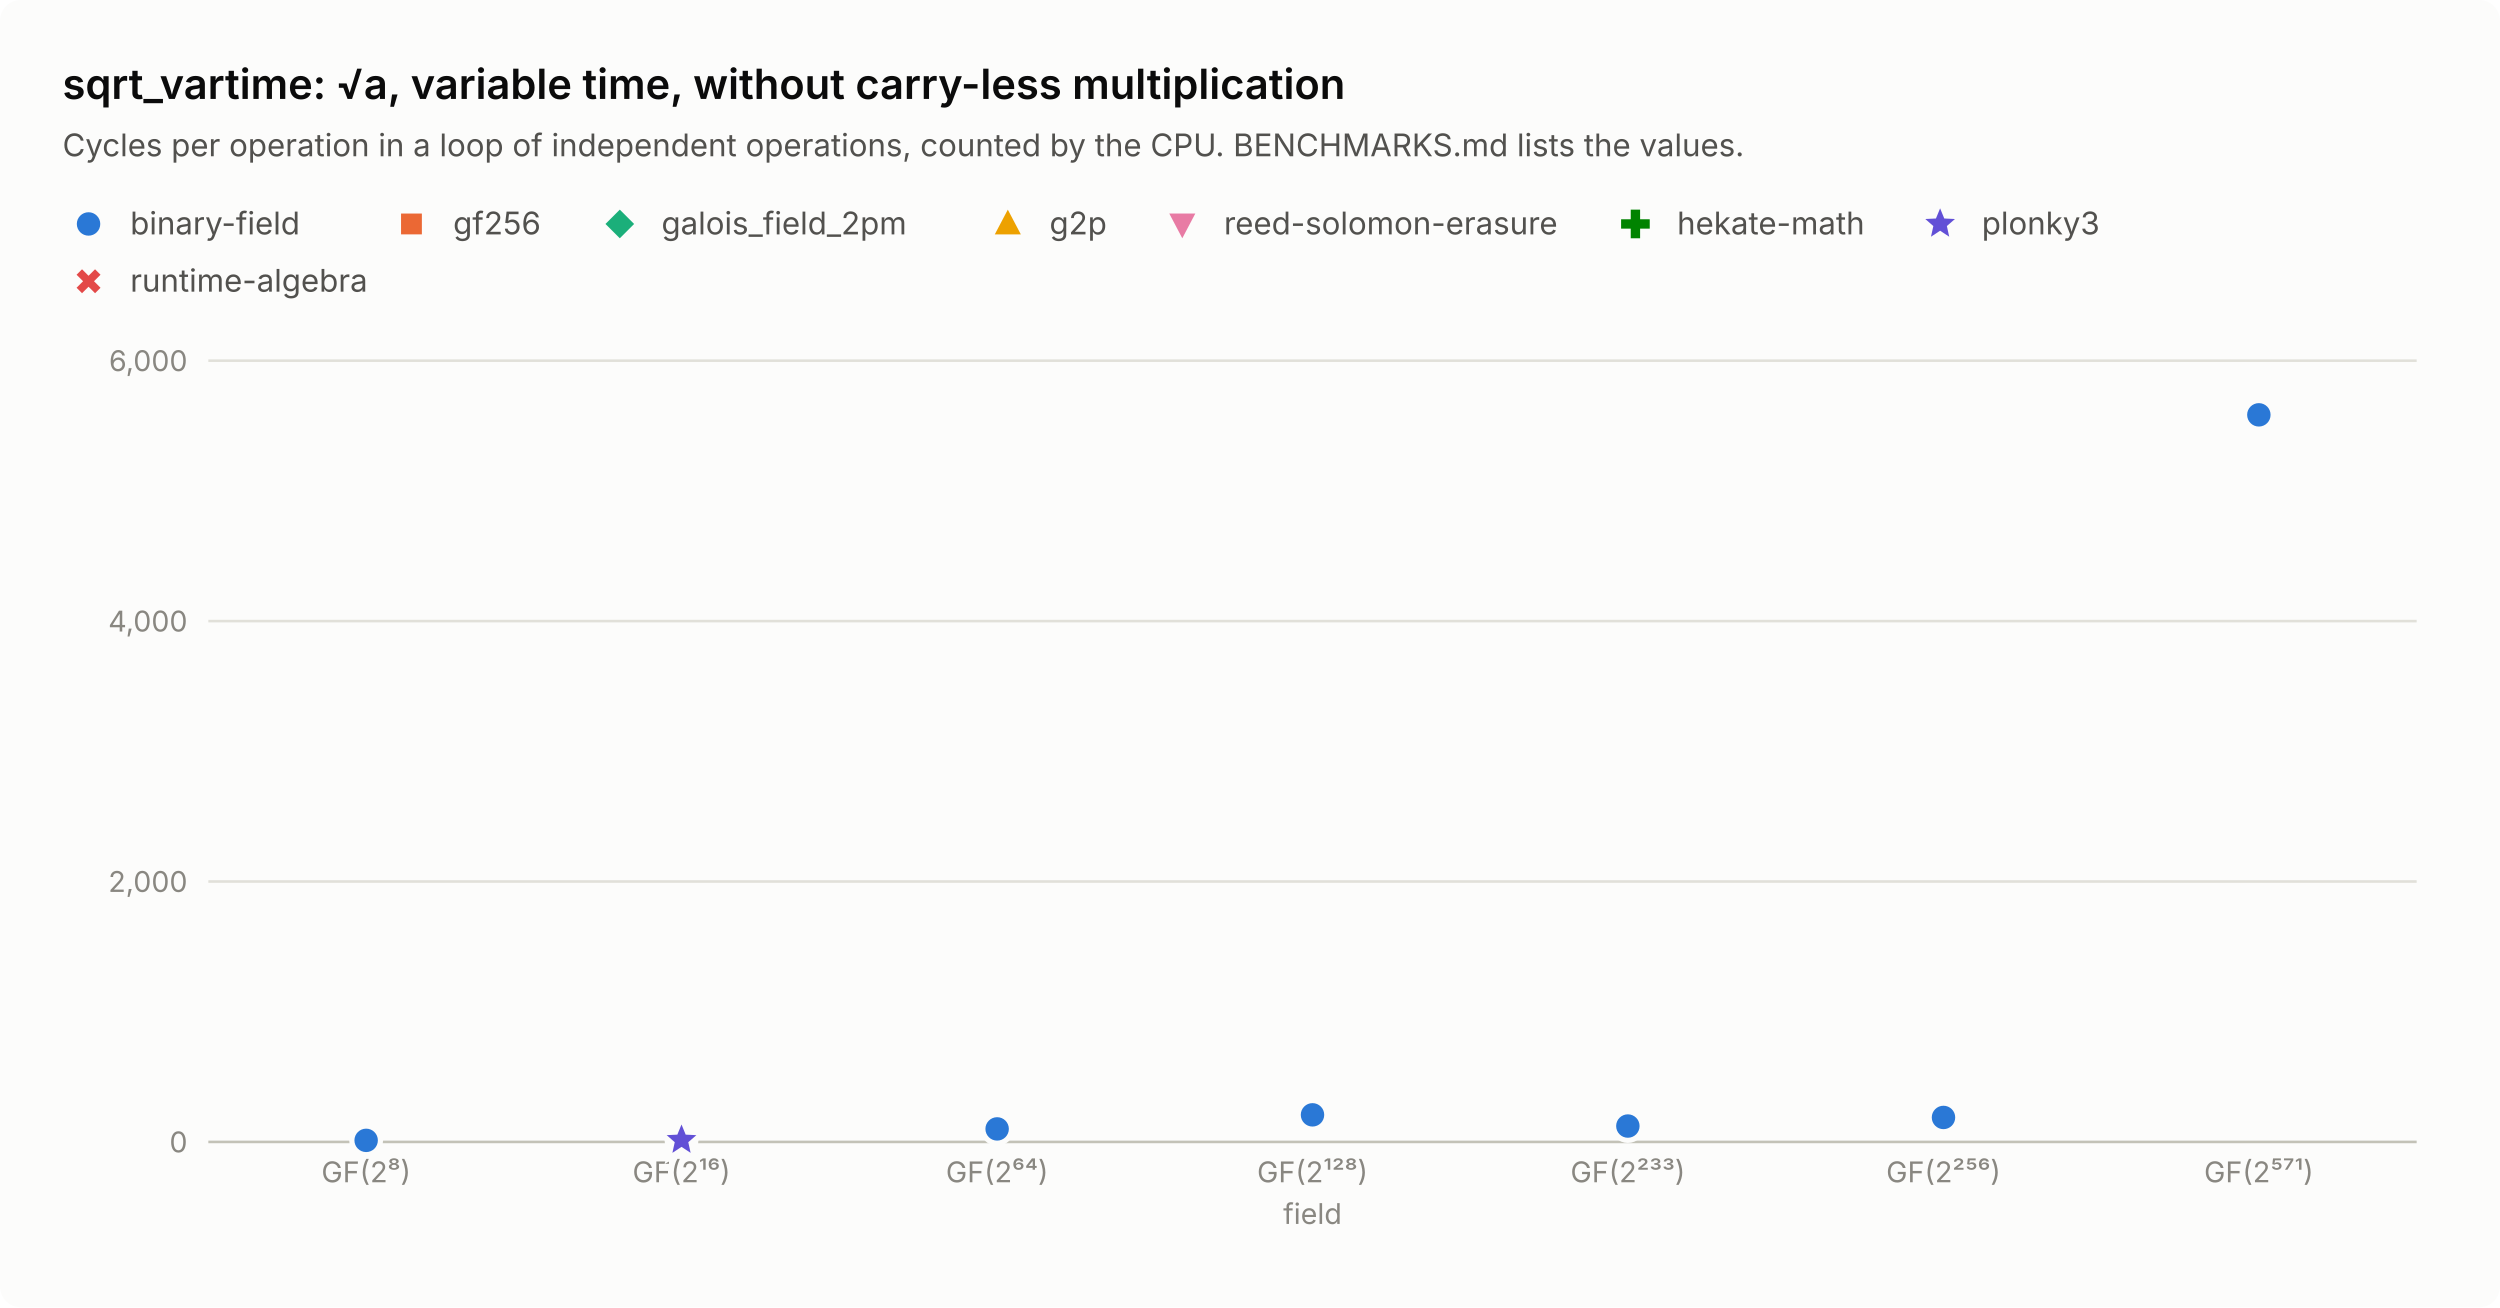
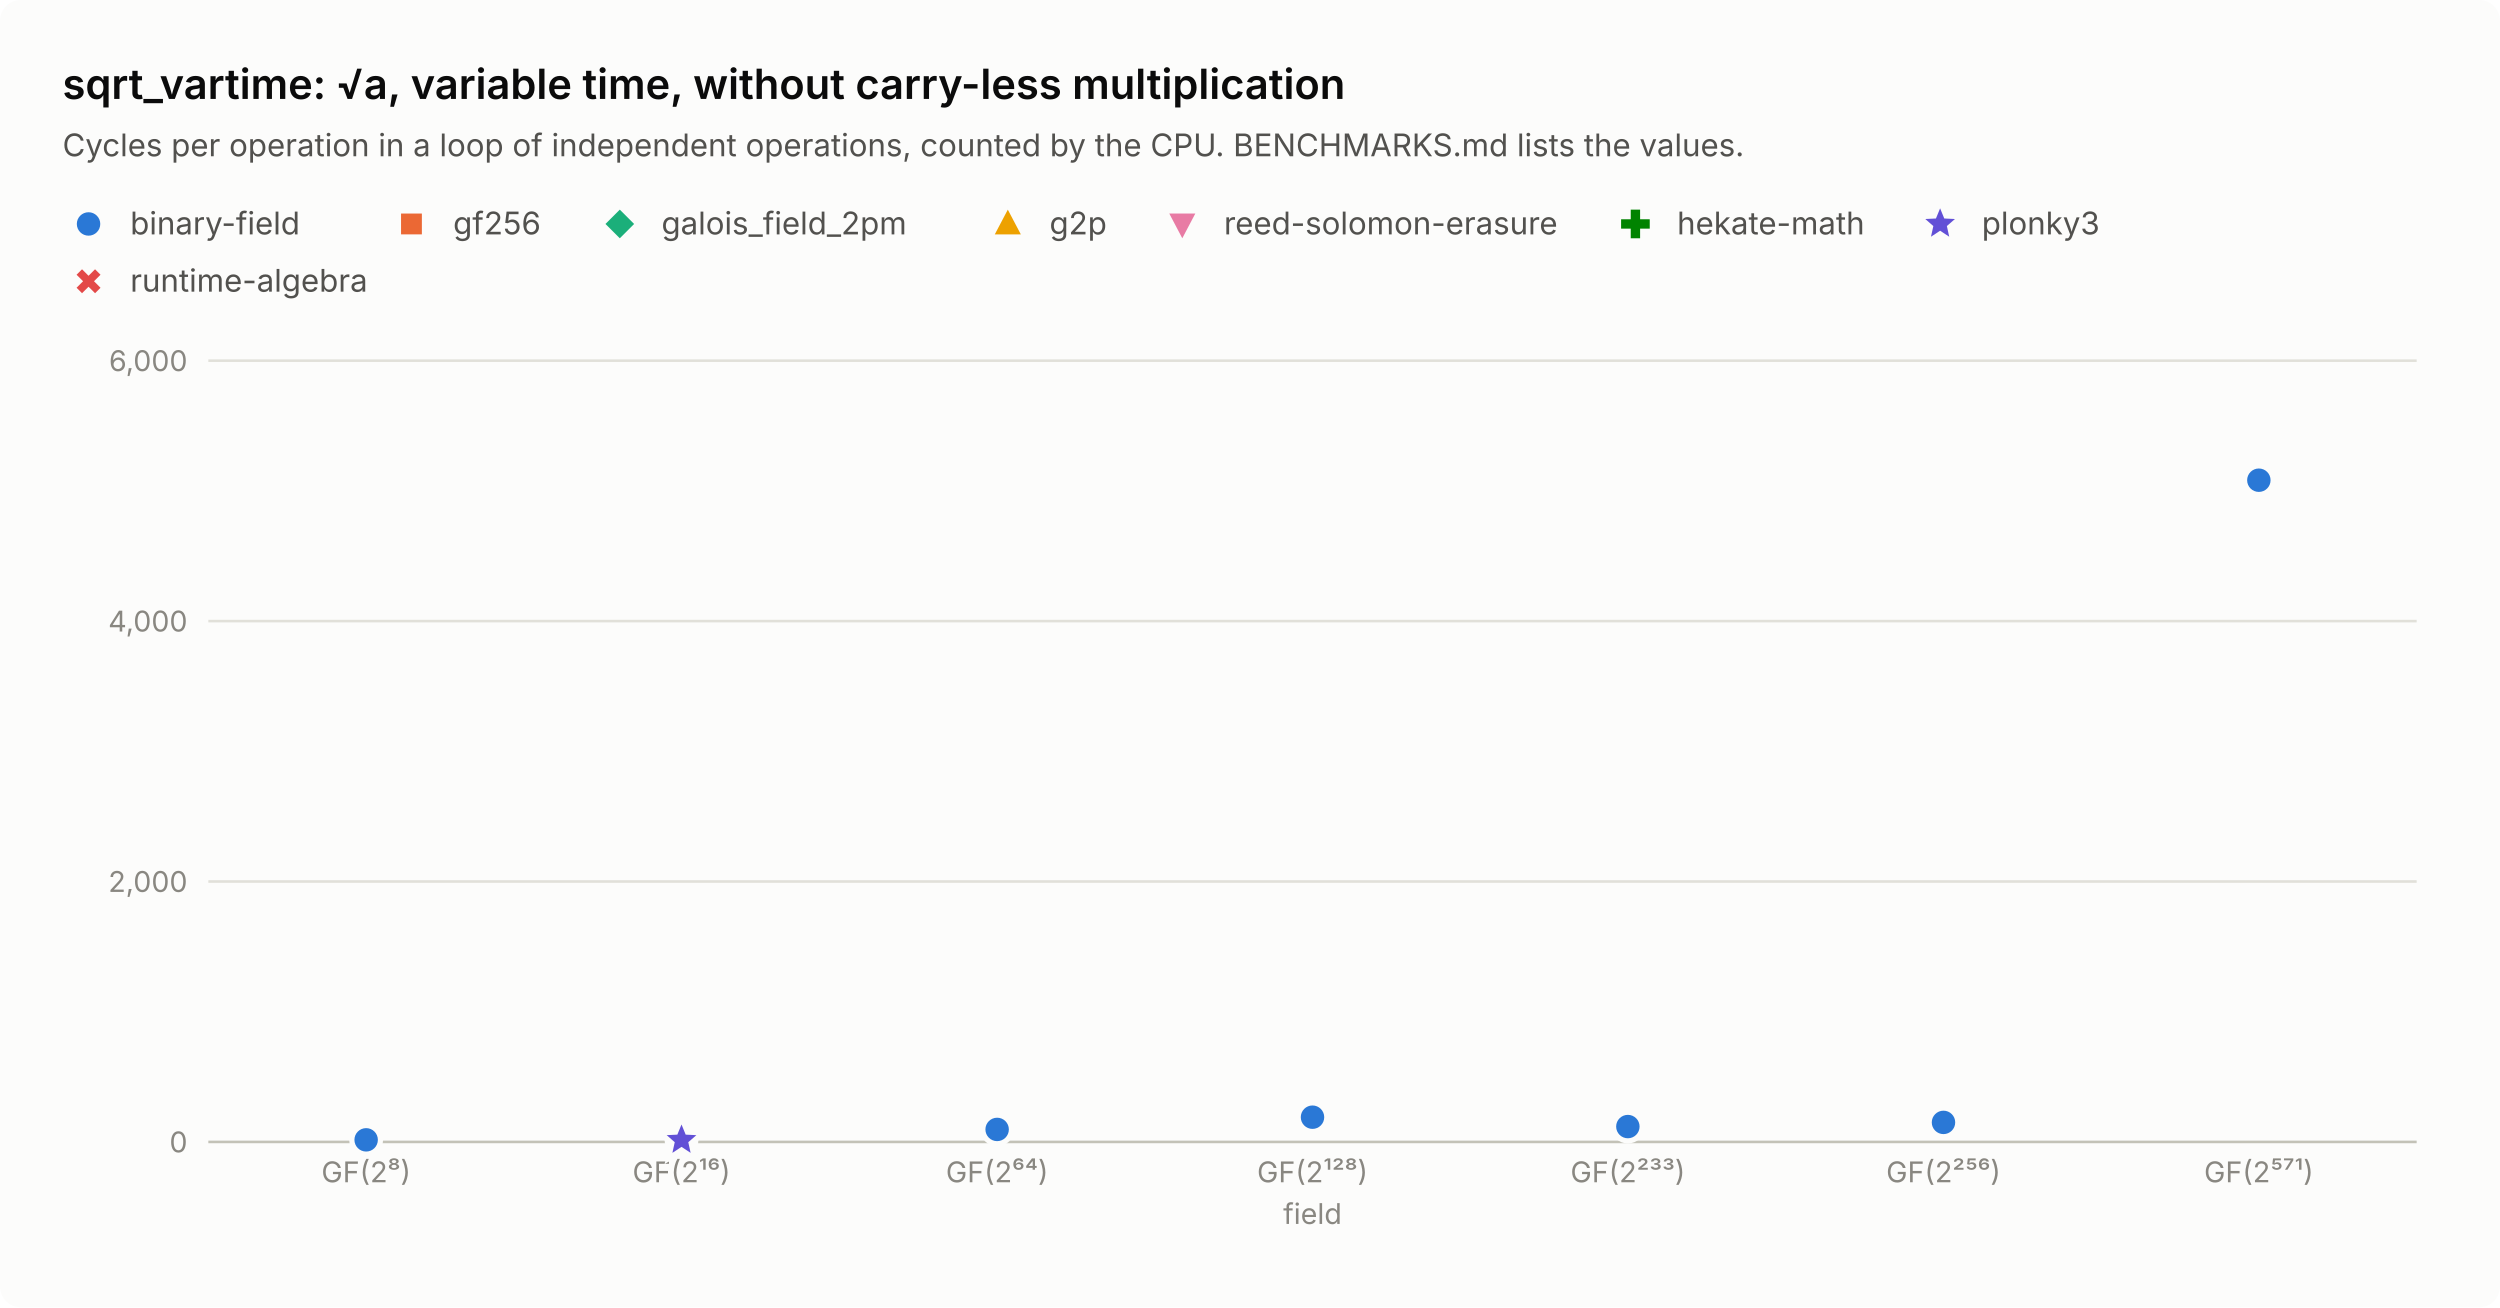
<svg xmlns="http://www.w3.org/2000/svg" width="960" height="502" viewBox="0 0 960 502" role="img" aria-labelledby="title description">
  <style>.grid,.axis{stroke-width:1}.title{font:600 16px system-ui, -apple-system, "Segoe UI", sans-serif}.subtitle,.legend{font:12px system-ui, -apple-system, "Segoe UI", sans-serif}.tick{font:11px system-ui, -apple-system, "Segoe UI", sans-serif;font-variant-numeric:tabular-nums}.line{fill:none;stroke-width:2;stroke-linejoin:round;stroke-linecap:round}.marker{stroke-width:4;paint-order:stroke}.surface{fill:#fcfcfb}.grid{stroke:#e1e0d9}.axis{stroke:#c3c2b7}.title{fill:#0b0b0b}.subtitle,.legend{fill:#52514e}.tick{fill:#898781}.marker{stroke:#fcfcfb}.c0 .line{stroke:#2a78d6}.c0 .marker{fill:#2a78d6}.c1 .line{stroke:#eb6834}.c1 .marker{fill:#eb6834}.c2 .line{stroke:#1baf7a}.c2 .marker{fill:#1baf7a}.c3 .line{stroke:#eda100}.c3 .marker{fill:#eda100}.c4 .line{stroke:#e87ba4}.c4 .marker{fill:#e87ba4}.c5 .line{stroke:#008300}.c5 .marker{fill:#008300}.c6 .line{stroke:#6250d6}.c6 .marker{fill:#6250d6}.c7 .line{stroke:#e34948}.c7 .marker{fill:#e34948}@media (prefers-color-scheme: dark){.surface{fill:#1a1a19}.grid{stroke:#2c2c2a}.axis{stroke:#383835}.title{fill:#f0efec}.subtitle,.legend{fill:#c3c2b7}.tick{fill:#898781}.marker{stroke:#1a1a19}.c0 .line{stroke:#3987e5}.c0 .marker{fill:#3987e5}.c1 .line{stroke:#d95926}.c1 .marker{fill:#d95926}.c2 .line{stroke:#199e70}.c2 .marker{fill:#199e70}.c3 .line{stroke:#c98500}.c3 .marker{fill:#c98500}.c4 .line{stroke:#d55181}.c4 .marker{fill:#d55181}.c5 .line{stroke:#008300}.c5 .marker{fill:#008300}.c6 .line{stroke:#9085e9}.c6 .marker{fill:#9085e9}.c7 .line{stroke:#e66767}.c7 .marker{fill:#e66767}}</style>
  <rect class="surface" width="960" height="502" rx="8" />
  <text class="title" x="24" y="38">sqrt_vartime: √a, variable time, without carry-less multiplication</text>
  <text class="subtitle" x="24" y="60">Cycles per operation in a loop of independent operations, counted by the CPU. BENCHMARKS.md lists the values.</text>
  <g class="c0">
    <path class="marker" transform="translate(34,86)" d="M0,-4.5A4.5,4.5 0 1 1 0,4.5A4.5,4.5 0 1 1 0,-4.5Z" />
  </g>
  <text class="legend" x="50" y="90">binary-field</text>
  <g class="c1">
    <path class="marker" transform="translate(158,86)" d="M-4,-4H4V4H-4Z" />
  </g>
  <text class="legend" x="174" y="90">gf256</text>
  <g class="c2">
    <path class="marker" transform="translate(238,86)" d="M0,-5.5L5.5,0L0,5.5L-5.5,0Z" />
  </g>
  <text class="legend" x="254" y="90">galois_field_2pm</text>
  <g class="c3">
    <path class="marker" transform="translate(387,86)" d="M0,-5.5L5,4H-5Z" />
  </g>
  <text class="legend" x="403" y="90">g2p</text>
  <g class="c4">
    <path class="marker" transform="translate(454,86)" d="M0,5.5L5,-4H-5Z" />
  </g>
  <text class="legend" x="470" y="90">reed-solomon-erasure</text>
  <g class="c5">
    <path class="marker" transform="translate(628,86)" d="M-1.8,-5.5H1.8V-1.8H5.5V1.8H1.8V5.5H-1.8V1.8H-5.5V-1.8H-1.8Z" />
  </g>
  <text class="legend" x="644" y="90">hekate-math</text>
  <g class="c6">
    <path class="marker" transform="translate(745,86)" d="M0,-6L1.6,-2.1L5.7,-1.9L2.6,0.8L3.5,4.9L0,2.6L-3.5,4.9L-2.6,0.8L-5.7,-1.9L-1.6,-2.1Z" />
  </g>
  <text class="legend" x="761" y="90">plonky3</text>
  <g class="c7">
    <path class="marker" transform="translate(34,108)" d="M-4.6,-2.5L-2.5,-4.6L0,-2.1L2.5,-4.6L4.6,-2.5L2.1,0L4.6,2.5L2.5,4.6L0,2.1L-2.5,4.6L-4.6,2.5L-2.1,0Z" />
  </g>
  <text class="legend" x="50" y="112">runtime-algebra</text>
  <text class="tick" x="72" y="442.5" text-anchor="end">0</text>
  <path class="grid" d="M80,338.5H928" />
  <text class="tick" x="72" y="342.5" text-anchor="end">2,000</text>
  <path class="grid" d="M80,238.5H928" />
  <text class="tick" x="72" y="242.5" text-anchor="end">4,000</text>
  <path class="grid" d="M80,138.5H928" />
  <text class="tick" x="72" y="142.5" text-anchor="end">6,000</text>
  <path class="axis" d="M80,438.5H928" />
  <text class="tick" x="140.6" y="454" text-anchor="middle">GF(2⁸)</text>
  <text class="tick" x="261.7" y="454" text-anchor="middle">GF(2¹⁶)</text>
  <text class="tick" x="382.9" y="454" text-anchor="middle">GF(2⁶⁴)</text>
  <text class="tick" x="504.0" y="454" text-anchor="middle">GF(2¹²⁸)</text>
  <text class="tick" x="625.1" y="454" text-anchor="middle">GF(2²³³)</text>
  <text class="tick" x="746.3" y="454" text-anchor="middle">GF(2²⁵⁶)</text>
  <text class="tick" x="867.4" y="454" text-anchor="middle">GF(2⁵⁷¹)</text>
  <text class="tick" x="504.0" y="470" text-anchor="middle">field</text>
  <g class="c0">
-     <path class="marker" transform="translate(140.6,437.9)" d="M0,-4.5A4.5,4.5 0 1 1 0,4.5A4.5,4.5 0 1 1 0,-4.5Z" />
-     <path class="marker" transform="translate(261.7,437.8)" d="M0,-4.5A4.5,4.5 0 1 1 0,4.5A4.5,4.5 0 1 1 0,-4.5Z" />
-     <path class="marker" transform="translate(382.9,433.5)" d="M0,-4.5A4.5,4.5 0 1 1 0,4.5A4.5,4.5 0 1 1 0,-4.5Z" />
-     <path class="marker" transform="translate(504.0,428.1)" d="M0,-4.5A4.5,4.5 0 1 1 0,4.5A4.5,4.5 0 1 1 0,-4.5Z" />
-     <path class="marker" transform="translate(625.1,432.4)" d="M0,-4.5A4.5,4.5 0 1 1 0,4.5A4.5,4.5 0 1 1 0,-4.5Z" />
-     <path class="marker" transform="translate(746.3,429.1)" d="M0,-4.5A4.5,4.5 0 1 1 0,4.5A4.5,4.5 0 1 1 0,-4.5Z" />
-     <path class="marker" transform="translate(867.4,159.3)" d="M0,-4.5A4.5,4.5 0 1 1 0,4.5A4.5,4.5 0 1 1 0,-4.5Z" />
+     <path class="marker" transform="translate(140.6,437.7)" d="M0,-4.5A4.5,4.5 0 1 1 0,4.5A4.5,4.5 0 1 1 0,-4.5Z" />
+     <path class="marker" transform="translate(261.7,437.7)" d="M0,-4.5A4.5,4.5 0 1 1 0,4.5A4.5,4.5 0 1 1 0,-4.5Z" />
+     <path class="marker" transform="translate(382.9,433.7)" d="M0,-4.5A4.5,4.5 0 1 1 0,4.5A4.5,4.5 0 1 1 0,-4.5Z" />
+     <path class="marker" transform="translate(504.0,429.0)" d="M0,-4.5A4.5,4.5 0 1 1 0,4.5A4.5,4.5 0 1 1 0,-4.5Z" />
+     <path class="marker" transform="translate(625.1,432.6)" d="M0,-4.5A4.5,4.5 0 1 1 0,4.5A4.5,4.5 0 1 1 0,-4.5Z" />
+     <path class="marker" transform="translate(746.3,431.0)" d="M0,-4.5A4.5,4.5 0 1 1 0,4.5A4.5,4.5 0 1 1 0,-4.5Z" />
+     <path class="marker" transform="translate(867.4,184.4)" d="M0,-4.5A4.5,4.5 0 1 1 0,4.5A4.5,4.5 0 1 1 0,-4.5Z" />
  </g>
  <g class="c1">
</g>
  <g class="c2">
</g>
  <g class="c3">
</g>
  <g class="c4">
</g>
  <g class="c5">
</g>
  <g class="c6">
    <path class="marker" transform="translate(261.7,437.8)" d="M0,-6L1.6,-2.1L5.7,-1.9L2.6,0.8L3.5,4.9L0,2.6L-3.5,4.9L-2.6,0.8L-5.7,-1.9L-1.6,-2.1Z" />
  </g>
  <g class="c7">
</g>
</svg>
